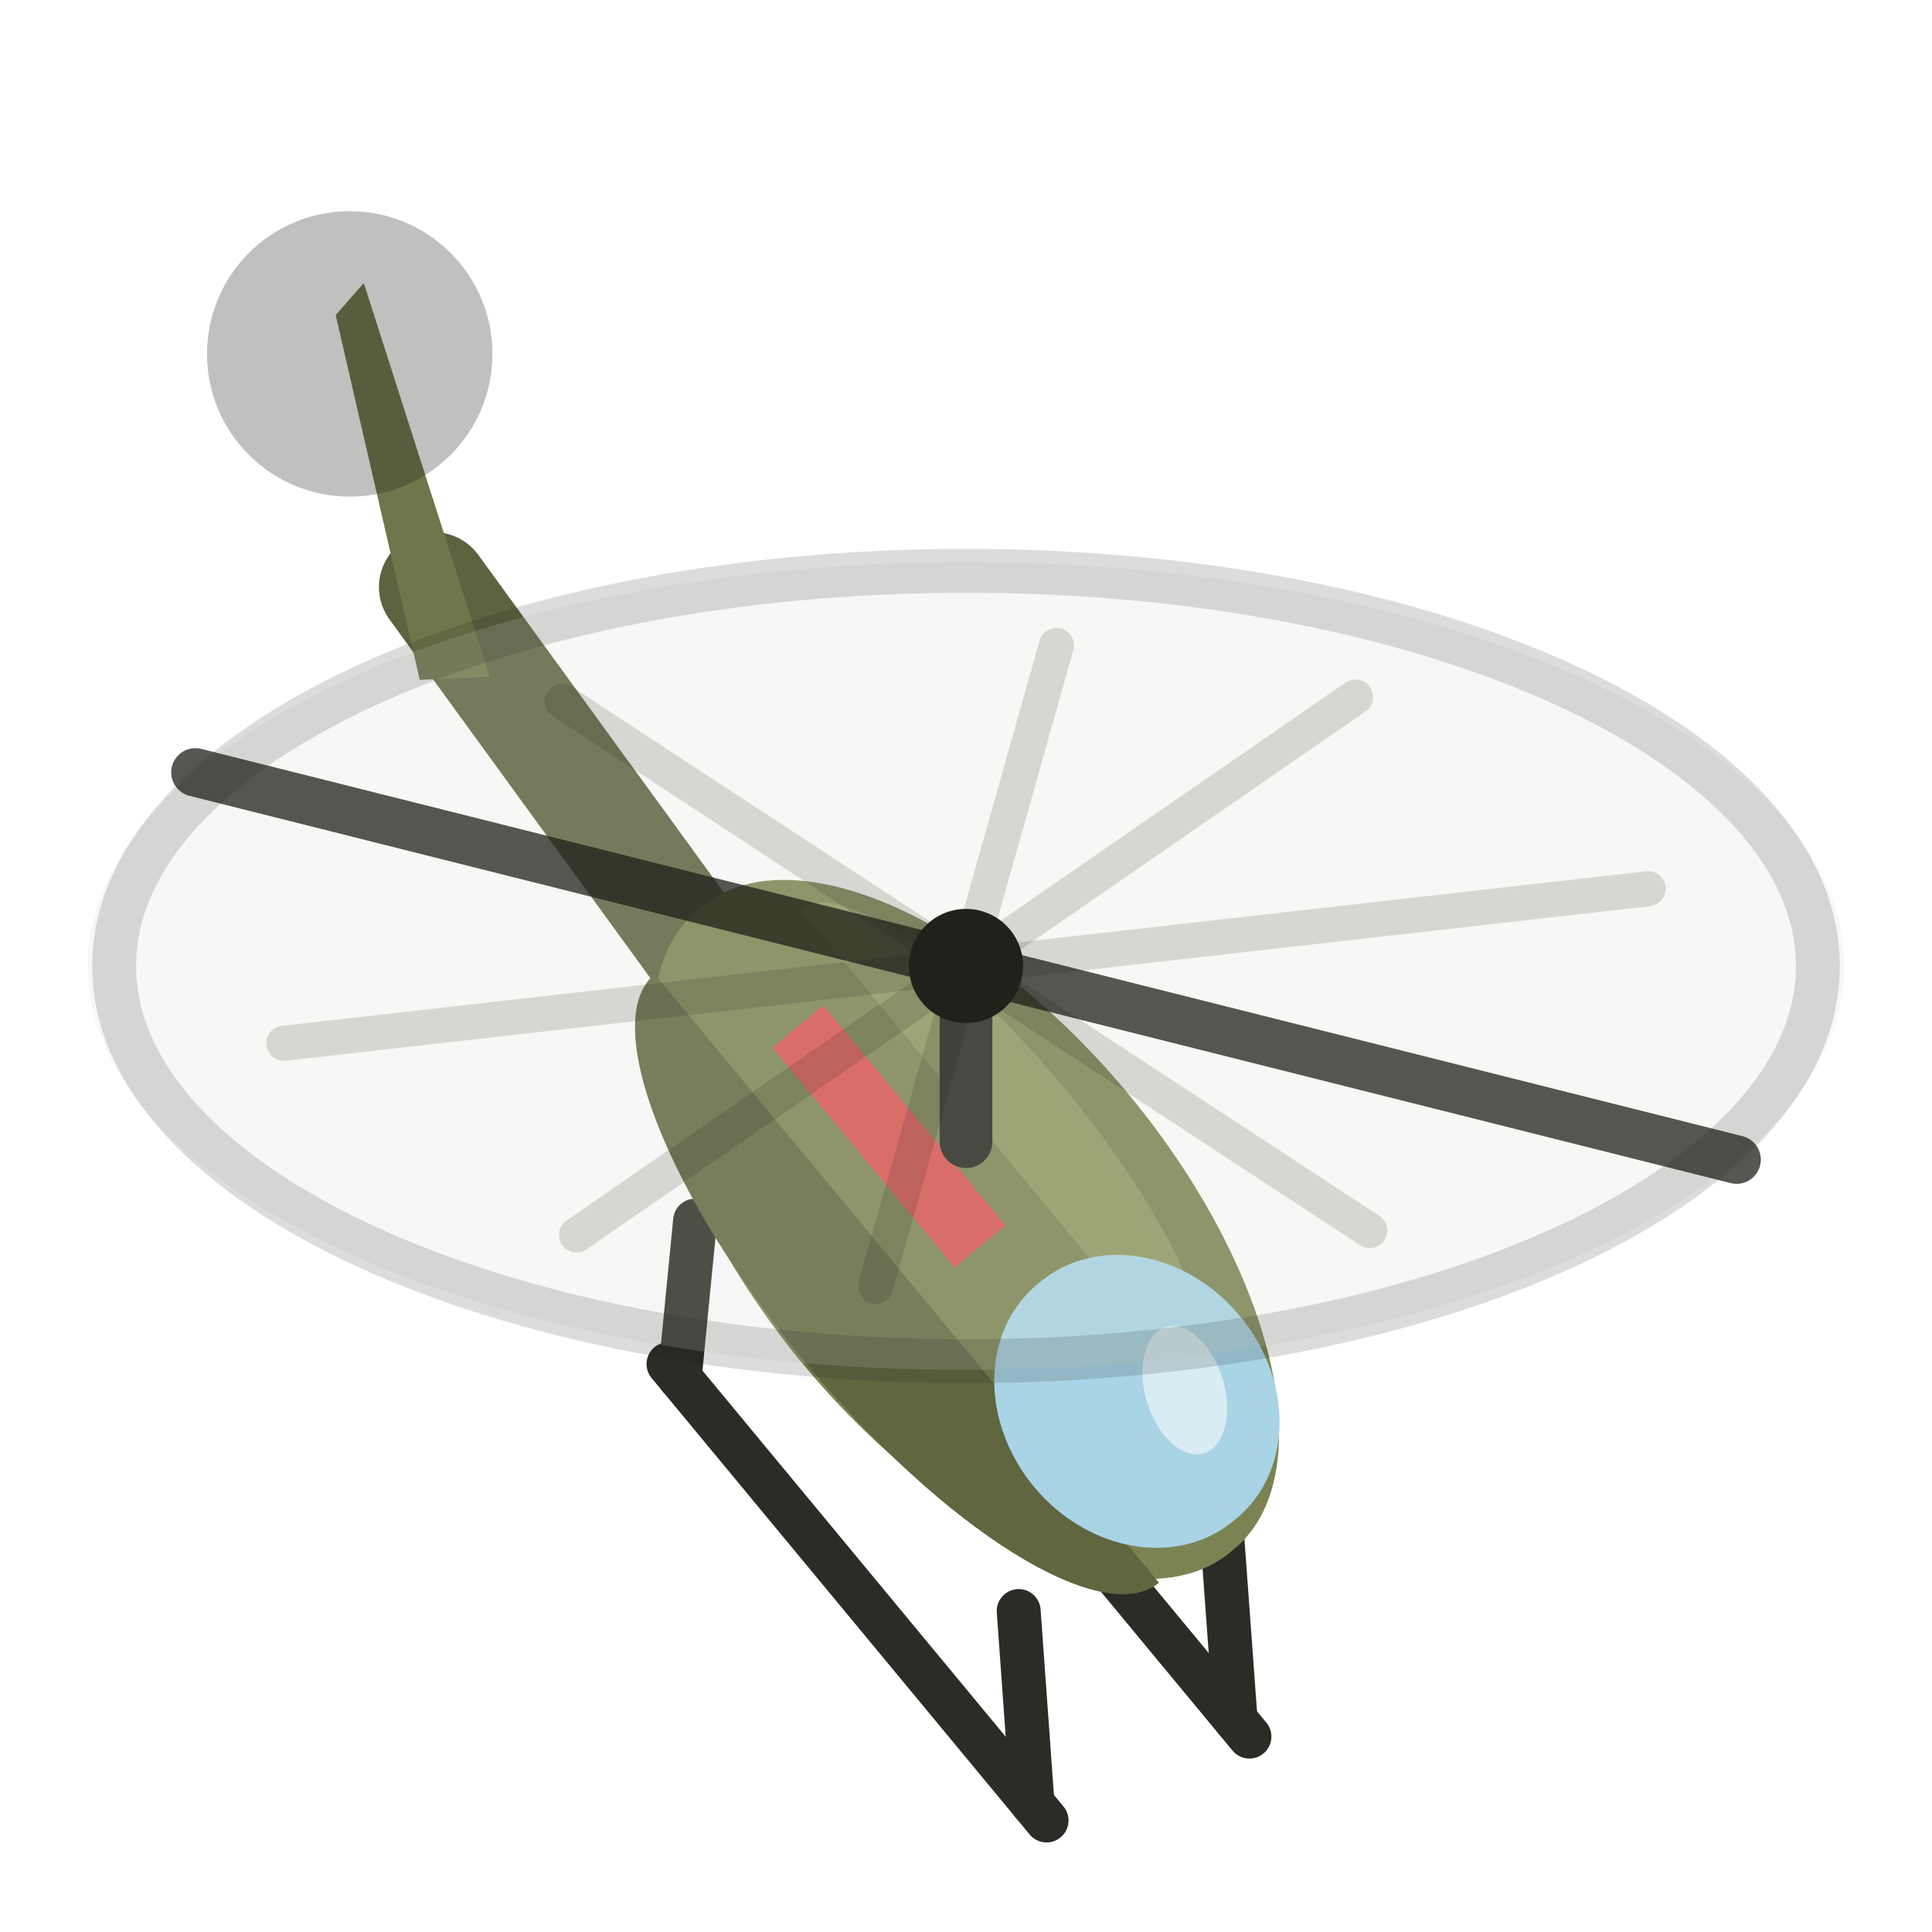
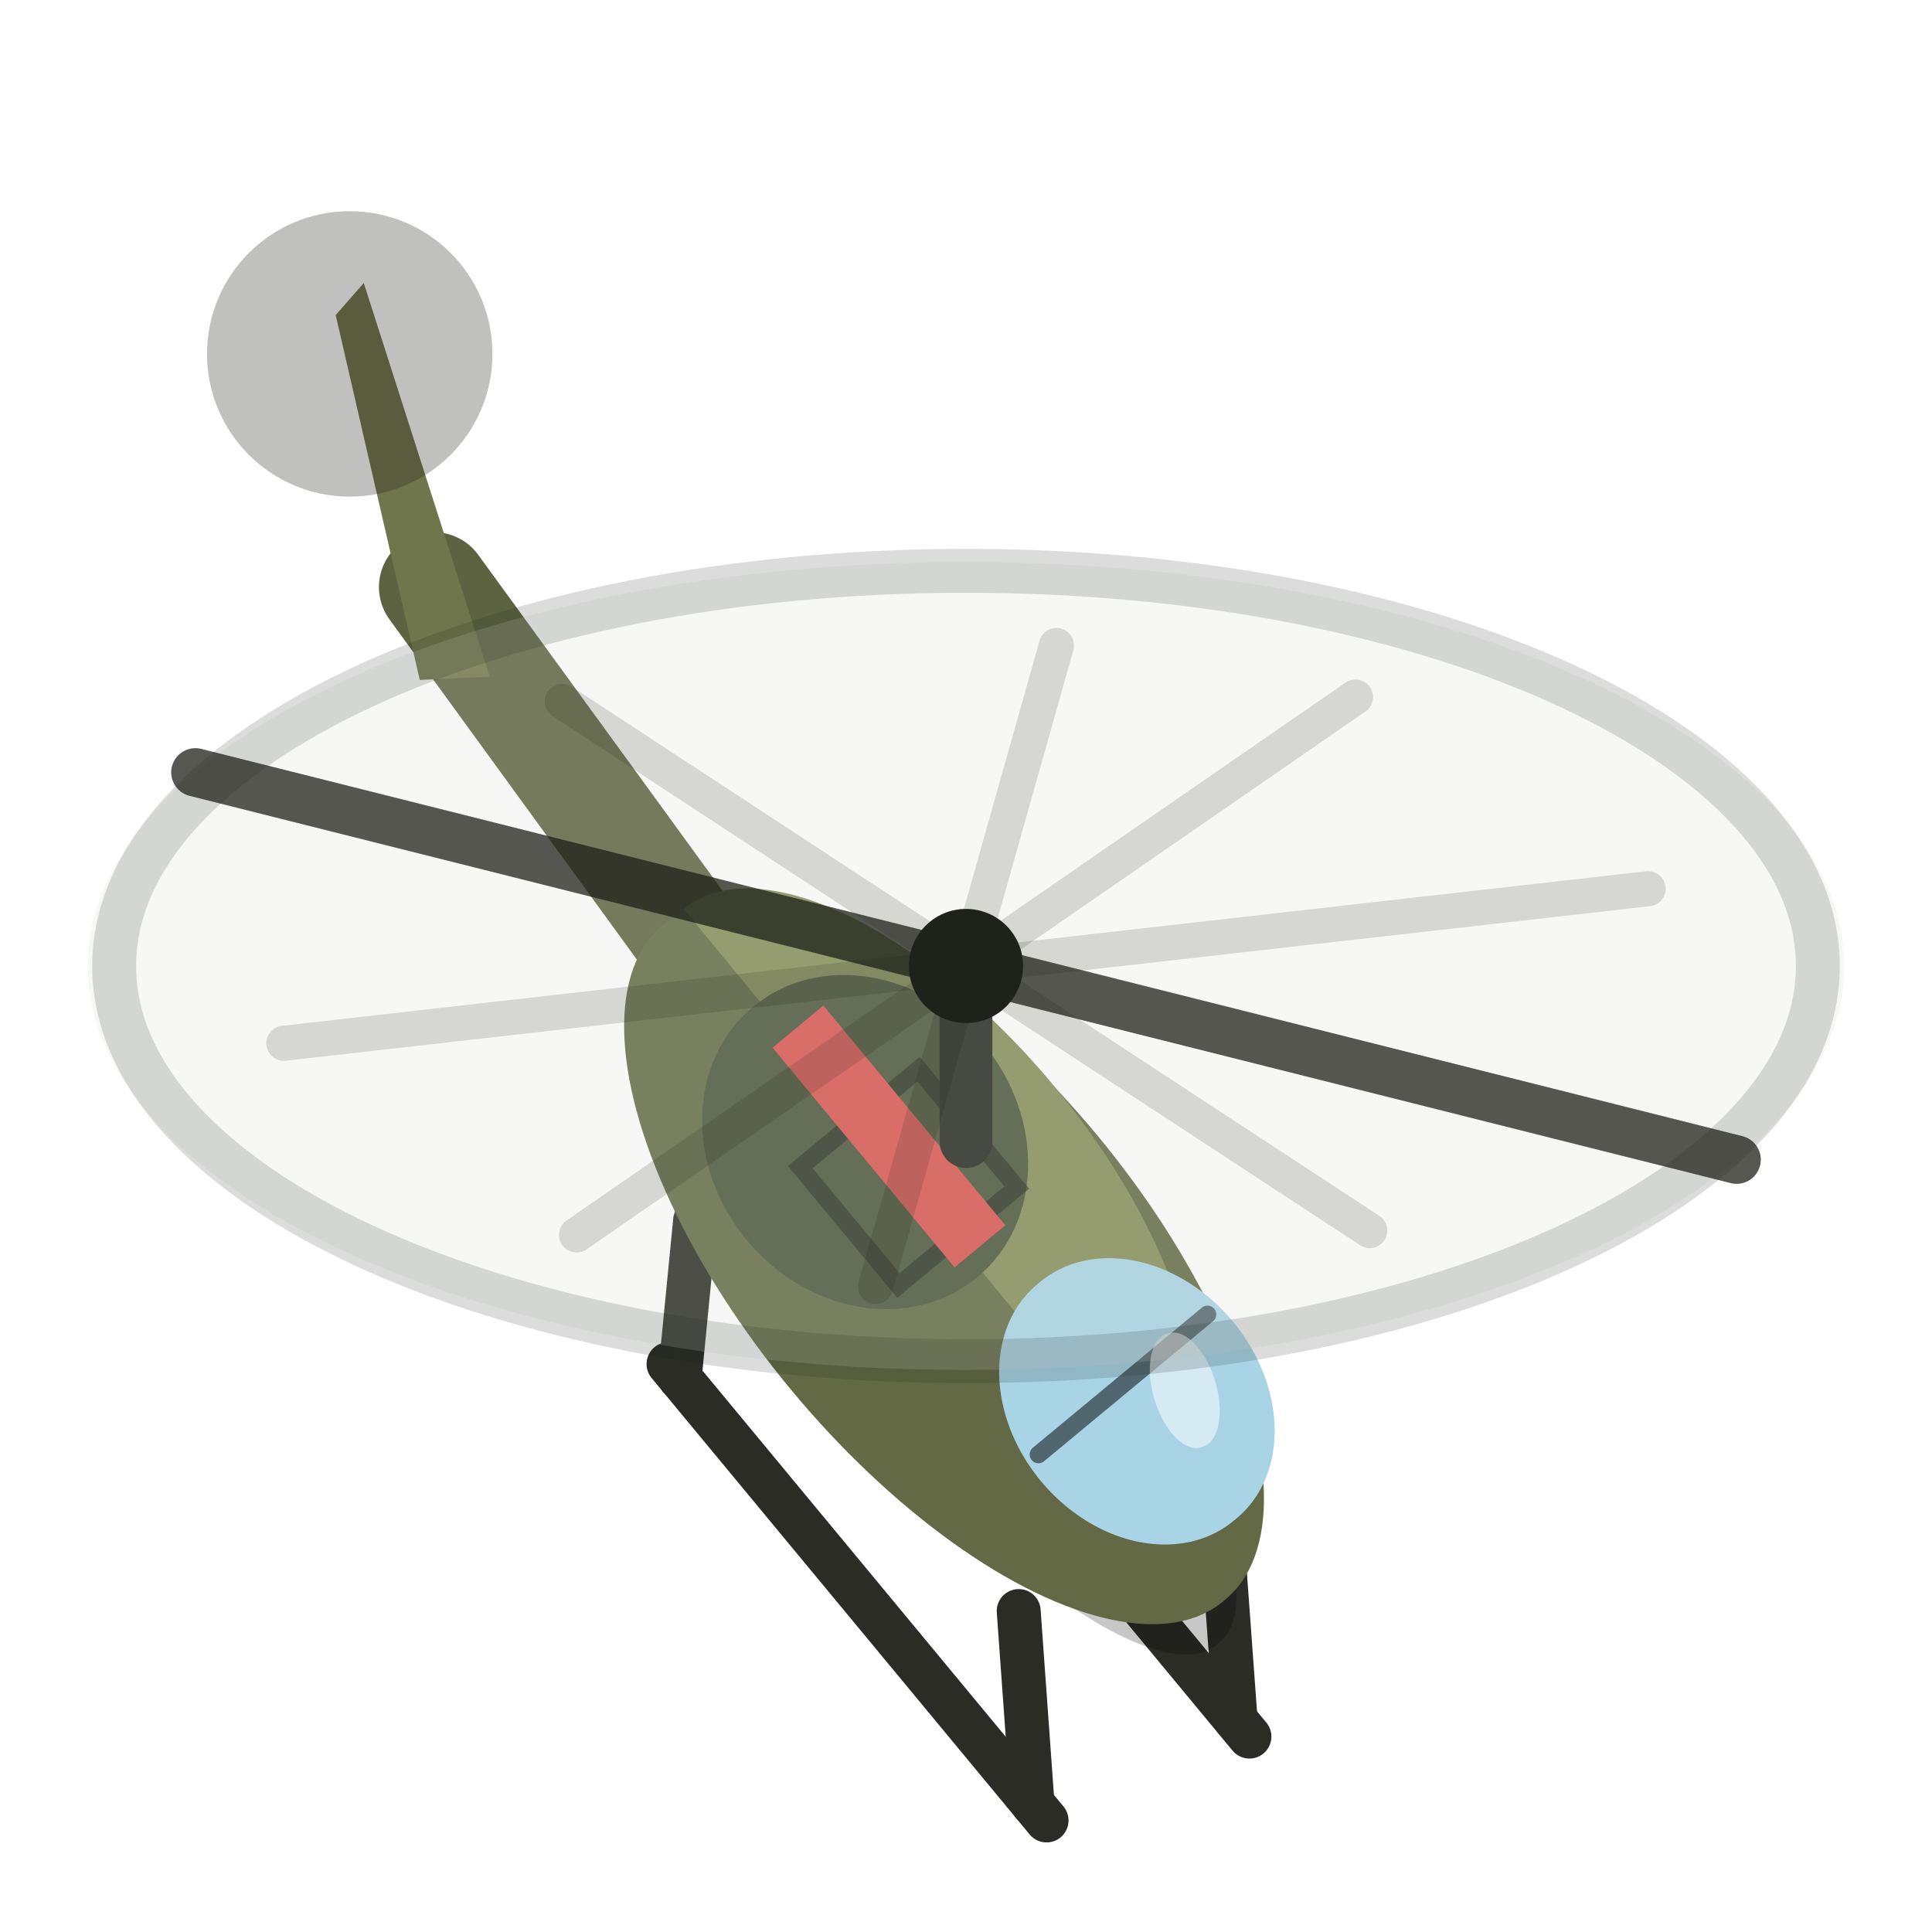
<svg xmlns="http://www.w3.org/2000/svg" width="88" height="88" viewBox="-44 -71 88 88">
  <rect id="bounds" x="-44" y="-71" width="88" height="88" fill="#000" fill-opacity="0" />
  <path d="M-4.31 -12.69L12.91 8.1" fill="none" stroke="#2a2c25" stroke-width="2" stroke-linecap="round" />
  <path d="M-3.8 -12.08L-3.1 -19.23" fill="none" stroke="#2a2c25" stroke-width="2" stroke-linecap="round" />
  <path d="M12.28 7.33L11.64 -1.44" fill="none" stroke="#2a2c25" stroke-width="2" stroke-linecap="round" />
  <path d="M-13.55 -8.87L3.67 11.92" fill="none" stroke="#2a2c25" stroke-width="2" stroke-linecap="round" />
  <path d="M-13.04 -8.25L-12.34 -15.4" fill="none" stroke="#2a2c25" stroke-width="2" stroke-linecap="round" />
  <path d="M3.03 11.15L2.4 2.38" fill="none" stroke="#2a2c25" stroke-width="2" stroke-linecap="round" />
  <path d="M-6.38 -19.7L-24.24 -44.26" fill="none" stroke="#5d6240" stroke-width="5" stroke-linecap="round" />
  <path d="M-21.69 -40.18L-27.43 -58.11L-28.71 -56.65L-24.88 -40.03Z" fill="#70764b" />
  <path d="M-21.57 -54.88A6.5 6.5 0 1 1 -34.57 -54.88A6.5 6.5 0 1 1 -21.57 -54.88" fill="rgba(30,32,25,.28)" />
-   <path d="M12.12 -0.37A19 9.5 50.36 1 1 -12.12 -29.63A19 9.5 50.36 1 1 12.12 -0.37" fill="#7c8352" />
-   <path d="M8.79 1.09A18 6 50.36 0 1 -14.18 -26.63" fill="#5f6640" />
-   <path d="M-7.51 -29.55A14 4 50.36 1 1 10.35 -7.99" fill="#8f9760" />
-   <path d="M12.25 -1.78A7 6 50.36 1 1 3.32 -12.56A7 6 50.36 1 1 12.25 -1.78" fill="#a9d4e6" />
-   <path d="M10.83 -4.8A3 1.8 73.28 1 1 9.1 -10.55A3 1.8 73.28 1 1 10.83 -4.8" fill="rgba(255,255,255,.55)" />
+   <path d="M11.48 3.86A18 5.5 50.36 1 1 -11.48 -23.86A18 5.5 50.36 1 1 11.48 3.86" fill="rgba(0,0,0,.22)" />
+   <path d="M11.76 1.9A20 9 50.36 1 1 -13.76 -28.9A20 9 50.36 1 1 11.76 1.9" fill="#626944" />
+   <path d="M-12.85 -29.59A17 7.8 50.36 1 1 8.74 -3.33" fill="#858d59" />
+   <path d="M0.51 -12.82A8 7 50.36 1 1 -9.7 -25.14A8 7 50.36 1 1 0.51 -12.82" fill="#485238" />
+   <path d="M12.25 -1.78A7 5.6 50.36 1 1 3.32 -12.56A7 5.6 50.36 1 1 12.25 -1.78" fill="#a9d4e6" />
+   <path d="M11 -11.13L3.3 -4.75" fill="none" stroke="rgba(35,45,48,.65)" stroke-width="0.8" stroke-linecap="round" />
+   <path d="M10.74 -5.09A2.7 1.4 73.28 1 1 9.19 -10.26A2.7 1.4 73.28 1 1 10.74 -5.09" fill="rgba(255,255,255,.52)" />
+   <path d="M-2.16 -22.3L2.31 -16.91L-3.08 -12.45L-7.55 -17.84Z" fill="none" stroke="rgba(33,38,27,.65)" stroke-width="0.8" stroke-linecap="round" />
  <path d="M-6.5 -25.2L1.79 -15.19L-0.52 -13.27L-8.81 -23.28Z" fill="#d9534f" />
  <path d="M0 -19L0 -26" fill="none" stroke="#23251f" stroke-width="2.4" stroke-linecap="round" />
  <path d="M40 -27A40 18.4 0 1 1 -40 -27A40 18.4 0 1 1 40 -27" fill="rgba(215,222,205,.2)" />
  <path d="M38.8 -27A38.8 18 0 1 1 -38.8 -27A38.8 18 0 1 1 38.8 -27" fill="none" stroke="rgba(30,32,25,.16)" stroke-width="2" stroke-linecap="round" />
  <path d="M35.1 -18.18L-35.1 -35.82" fill="none" stroke="rgba(30,32,25,.5)" stroke-width="2.2" stroke-linecap="round" />
  <path d="M-35.1 -35.82L35.1 -18.18" fill="none" stroke="rgba(30,32,25,.5)" stroke-width="2.2" stroke-linecap="round" />
  <path d="M-4.12 -12.4L4.12 -41.6" fill="none" stroke="rgba(30,32,25,.15)" stroke-width="1.6" stroke-linecap="round" />
  <path d="M-31.07 -23.48L31.07 -30.52" fill="none" stroke="rgba(30,32,25,.15)" stroke-width="1.6" stroke-linecap="round" />
  <path d="M-18.39 -39.05L18.39 -14.95" fill="none" stroke="rgba(30,32,25,.15)" stroke-width="1.6" stroke-linecap="round" />
  <path d="M17.74 -39.25L-17.74 -14.75" fill="none" stroke="rgba(30,32,25,.15)" stroke-width="1.6" stroke-linecap="round" />
  <path d="M2.6 -27A2.6 2.6 0 1 1 -2.6 -27A2.6 2.6 0 1 1 2.6 -27" fill="#1f211b" />
</svg>
